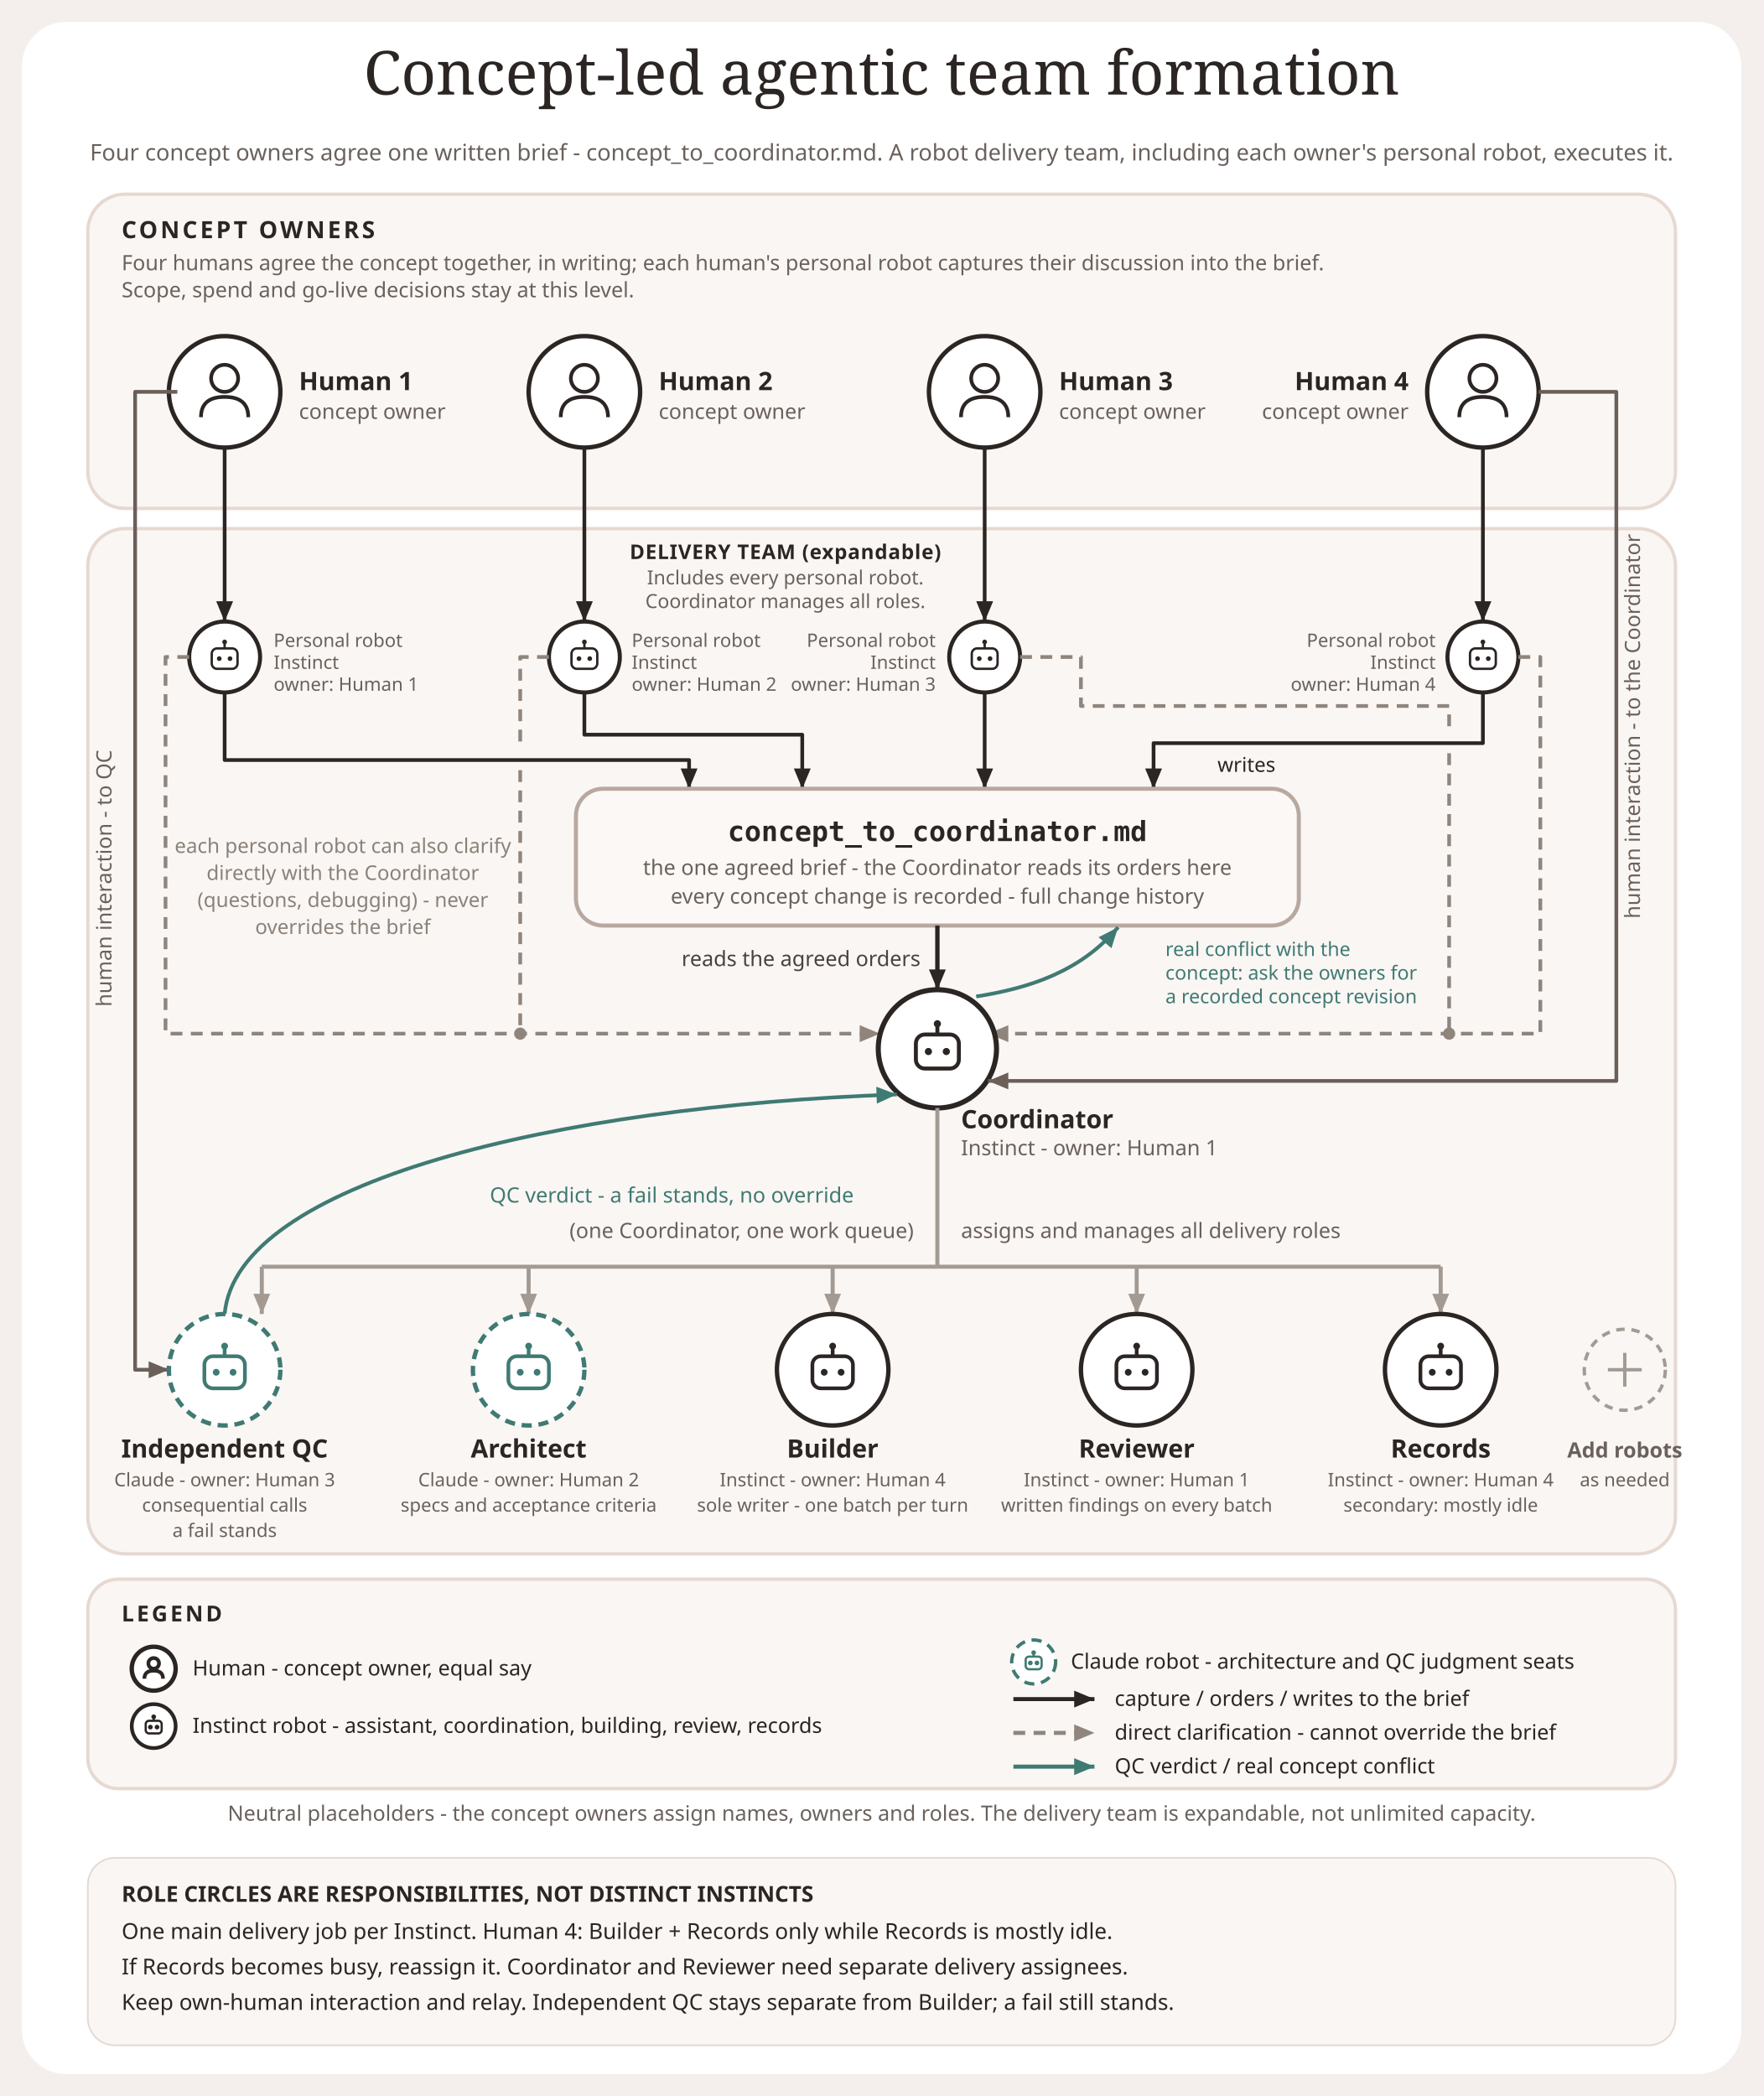
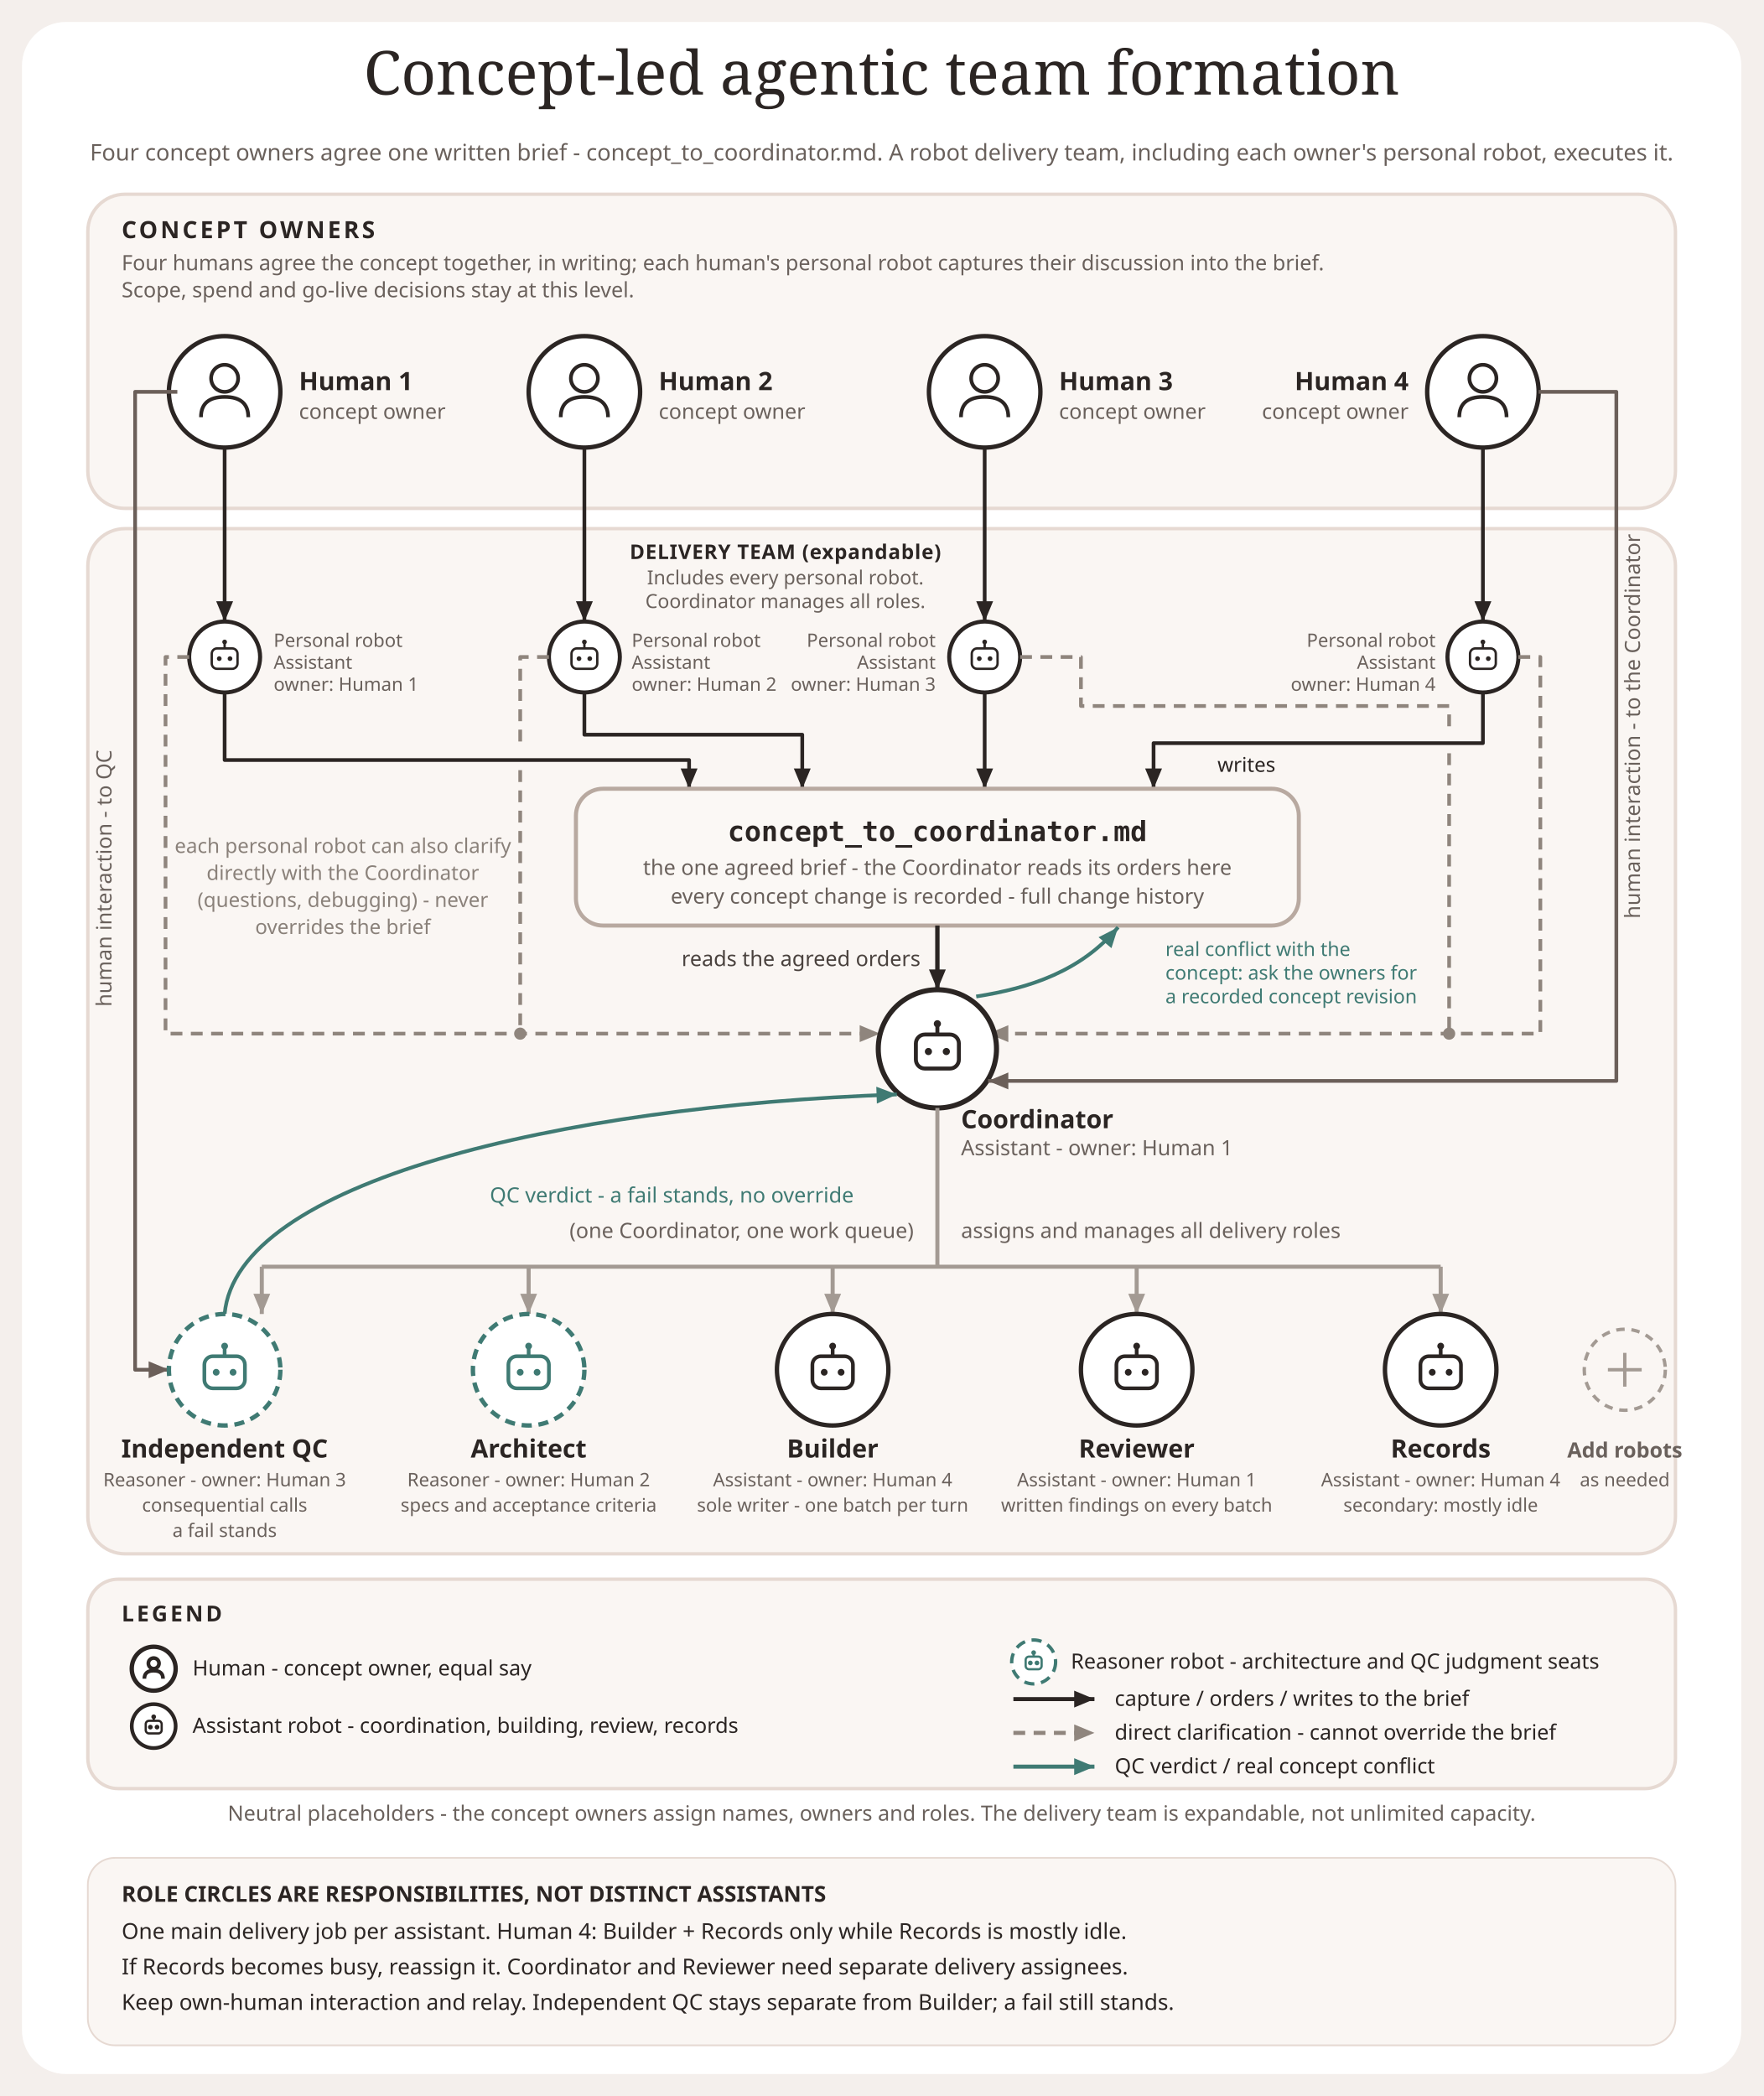
<svg xmlns="http://www.w3.org/2000/svg" width="1044" height="1241" viewBox="0 0 1044 1241" font-family="Noto Sans, DejaVu Sans, sans-serif">
  <defs>
    <marker id="md" viewBox="0 0 12 10" refX="12" refY="5" markerWidth="12" markerHeight="10" markerUnits="userSpaceOnUse" orient="auto">
      <path d="M0,0 L12,5 L0,10 z" fill="#2b2523" />
    </marker>
    <marker id="mg" viewBox="0 0 12 10" refX="12" refY="5" markerWidth="12" markerHeight="10" markerUnits="userSpaceOnUse" orient="auto">
      <path d="M0,0 L12,5 L0,10 z" fill="#a39a93" />
    </marker>
    <marker id="mb" viewBox="0 0 12 10" refX="12" refY="5" markerWidth="12" markerHeight="10" markerUnits="userSpaceOnUse" orient="auto">
      <path d="M0,0 L12,5 L0,10 z" fill="#6b5f59" />
    </marker>
    <marker id="mt" viewBox="0 0 12 10" refX="12" refY="5" markerWidth="12" markerHeight="10" markerUnits="userSpaceOnUse" orient="auto">
      <path d="M0,0 L12,5 L0,10 z" fill="#3f7a73" />
    </marker>
    <marker id="mx" viewBox="0 0 12 10" refX="12" refY="5" markerWidth="12" markerHeight="10" markerUnits="userSpaceOnUse" orient="auto">
      <path d="M0,0 L12,5 L0,10 z" fill="#8f857d" />
    </marker>
  </defs>
  <rect width="1044" height="1241" fill="#f4efec" />
  <rect x="13" y="13" width="1018" height="1215" rx="26" fill="#fff" />
  <text x="522" y="56" font-size="36" fill="#2b2523" font-weight="400" text-anchor="middle" font-family="Noto Serif, DejaVu Serif, serif">Concept-led agentic team formation</text>
  <text x="522" y="95" font-size="13.5" fill="#6a615c" font-weight="400" text-anchor="middle">Four concept owners agree one written brief - concept_to_coordinator.md. A robot delivery team, including each owner's personal robot, executes it.</text>
  <rect x="52" y="115" width="940" height="186" rx="22" fill="#faf6f3" stroke="#e6d9d2" stroke-width="2" />
  <text x="72" y="141" font-size="14" fill="#2b2523" font-weight="700" text-anchor="start" letter-spacing="1.6">CONCEPT OWNERS</text>
  <text x="72" y="160" font-size="12.5" fill="#6a615c" font-weight="400" text-anchor="start">Four humans agree the concept together, in writing; each human's personal robot captures their discussion into the brief.</text>
  <text x="72" y="176" font-size="12.5" fill="#6a615c" font-weight="400" text-anchor="start">Scope, spend and go-live decisions stay at this level.</text>
  <rect x="52" y="313" width="940" height="607" rx="22" fill="#faf6f3" stroke="#e6d9d2" stroke-width="2" />
  <text x="465" y="331" font-size="12" fill="#2b2523" font-weight="700" text-anchor="middle" letter-spacing="0.4">DELIVERY TEAM (expandable)</text>
  <text x="465" y="346" font-size="11.5" fill="#6a615c" font-weight="400" text-anchor="middle">Includes every personal robot.</text>
  <text x="465" y="360" font-size="11.5" fill="#6a615c" font-weight="400" text-anchor="middle">Coordinator manages all roles.</text>
  <circle cx="133" cy="232" r="33" fill="#fff" stroke="#2b2523" stroke-width="2.6" />
  <g stroke="#2b2523" stroke-width="2.2" fill="none">
    <circle cx="133" cy="224.0" r="8.0" />
    <path d="M119.0 247.0 Q119.0 235.0 133 235.0 Q147.0 235.0 147.0 247.0" />
  </g>
  <text x="177" y="231" font-size="15" fill="#2b2523" font-weight="700" text-anchor="start">Human 1</text>
  <text x="177" y="248" font-size="12.5" fill="#6a615c" font-weight="400" text-anchor="start">concept owner</text>
  <path d="M133 265 L133 368" fill="none" stroke="#2b2523" stroke-width="2.2" stroke-linejoin="round" marker-end="url(#md)" />
  <circle cx="133" cy="389" r="21" fill="#fff" stroke="#2b2523" stroke-width="2.4" />
  <g stroke="#2b2523" stroke-width="1.4" fill="none">
    <rect x="125.364" y="383.909" width="15.273" height="12.091" rx="3.182" />
    <line x1="133" y1="383.909" x2="133" y2="380.091" />
  </g>
  <circle cx="133" cy="380.091" r="1.4" fill="#2b2523" />
  <circle cx="129.818" cy="389.955" r="1.4" fill="#2b2523" />
  <circle cx="136.182" cy="389.955" r="1.4" fill="#2b2523" />
  <circle cx="346" cy="232" r="33" fill="#fff" stroke="#2b2523" stroke-width="2.6" />
  <g stroke="#2b2523" stroke-width="2.2" fill="none">
    <circle cx="346" cy="224.0" r="8.0" />
    <path d="M332.0 247.0 Q332.0 235.0 346 235.0 Q360.0 235.0 360.0 247.0" />
  </g>
  <text x="390" y="231" font-size="15" fill="#2b2523" font-weight="700" text-anchor="start">Human 2</text>
  <text x="390" y="248" font-size="12.5" fill="#6a615c" font-weight="400" text-anchor="start">concept owner</text>
  <path d="M346 265 L346 368" fill="none" stroke="#2b2523" stroke-width="2.2" stroke-linejoin="round" marker-end="url(#md)" />
  <circle cx="346" cy="389" r="21" fill="#fff" stroke="#2b2523" stroke-width="2.4" />
  <g stroke="#2b2523" stroke-width="1.4" fill="none">
    <rect x="338.364" y="383.909" width="15.273" height="12.091" rx="3.182" />
    <line x1="346" y1="383.909" x2="346" y2="380.091" />
  </g>
  <circle cx="346" cy="380.091" r="1.4" fill="#2b2523" />
  <circle cx="342.818" cy="389.955" r="1.4" fill="#2b2523" />
  <circle cx="349.182" cy="389.955" r="1.4" fill="#2b2523" />
  <circle cx="583" cy="232" r="33" fill="#fff" stroke="#2b2523" stroke-width="2.6" />
  <g stroke="#2b2523" stroke-width="2.2" fill="none">
    <circle cx="583" cy="224.0" r="8.0" />
    <path d="M569.0 247.0 Q569.0 235.0 583 235.0 Q597.0 235.0 597.0 247.0" />
  </g>
  <text x="627" y="231" font-size="15" fill="#2b2523" font-weight="700" text-anchor="start">Human 3</text>
  <text x="627" y="248" font-size="12.5" fill="#6a615c" font-weight="400" text-anchor="start">concept owner</text>
  <path d="M583 265 L583 368" fill="none" stroke="#2b2523" stroke-width="2.2" stroke-linejoin="round" marker-end="url(#md)" />
  <circle cx="583" cy="389" r="21" fill="#fff" stroke="#2b2523" stroke-width="2.4" />
  <g stroke="#2b2523" stroke-width="1.4" fill="none">
    <rect x="575.364" y="383.909" width="15.273" height="12.091" rx="3.182" />
    <line x1="583" y1="383.909" x2="583" y2="380.091" />
  </g>
  <circle cx="583" cy="380.091" r="1.4" fill="#2b2523" />
  <circle cx="579.818" cy="389.955" r="1.4" fill="#2b2523" />
  <circle cx="586.182" cy="389.955" r="1.4" fill="#2b2523" />
  <circle cx="878" cy="232" r="33" fill="#fff" stroke="#2b2523" stroke-width="2.6" />
  <g stroke="#2b2523" stroke-width="2.2" fill="none">
    <circle cx="878" cy="224.0" r="8.0" />
    <path d="M864.0 247.0 Q864.0 235.0 878 235.0 Q892.0 235.0 892.0 247.0" />
  </g>
  <text x="834" y="231" font-size="15" fill="#2b2523" font-weight="700" text-anchor="end">Human 4</text>
  <text x="834" y="248" font-size="12.5" fill="#6a615c" font-weight="400" text-anchor="end">concept owner</text>
  <path d="M878 265 L878 368" fill="none" stroke="#2b2523" stroke-width="2.2" stroke-linejoin="round" marker-end="url(#md)" />
  <circle cx="878" cy="389" r="21" fill="#fff" stroke="#2b2523" stroke-width="2.4" />
  <g stroke="#2b2523" stroke-width="1.4" fill="none">
    <rect x="870.364" y="383.909" width="15.273" height="12.091" rx="3.182" />
    <line x1="878" y1="383.909" x2="878" y2="380.091" />
  </g>
  <circle cx="878" cy="380.091" r="1.4" fill="#2b2523" />
  <circle cx="874.818" cy="389.955" r="1.4" fill="#2b2523" />
  <circle cx="881.182" cy="389.955" r="1.4" fill="#2b2523" />
  <text x="162" y="383" font-size="11" fill="#6a615c" font-weight="400" text-anchor="start">Personal robot</text>
-   <text x="162" y="396" font-size="11" fill="#6a615c" font-weight="400" text-anchor="start">Instinct</text>
+   <text x="162" y="396" font-size="11" fill="#6a615c" font-weight="400" text-anchor="start">Assistant</text>
  <text x="162" y="409" font-size="11" fill="#6a615c" font-weight="400" text-anchor="start">owner: Human 1</text>
  <text x="374" y="383" font-size="11" fill="#6a615c" font-weight="400" text-anchor="start">Personal robot</text>
-   <text x="374" y="396" font-size="11" fill="#6a615c" font-weight="400" text-anchor="start">Instinct</text>
+   <text x="374" y="396" font-size="11" fill="#6a615c" font-weight="400" text-anchor="start">Assistant</text>
  <text x="374" y="409" font-size="11" fill="#6a615c" font-weight="400" text-anchor="start">owner: Human 2</text>
  <text x="554" y="383" font-size="11" fill="#6a615c" font-weight="400" text-anchor="end">Personal robot</text>
-   <text x="554" y="396" font-size="11" fill="#6a615c" font-weight="400" text-anchor="end">Instinct</text>
+   <text x="554" y="396" font-size="11" fill="#6a615c" font-weight="400" text-anchor="end">Assistant</text>
  <text x="554" y="409" font-size="11" fill="#6a615c" font-weight="400" text-anchor="end">owner: Human 3</text>
  <text x="850" y="383" font-size="11" fill="#6a615c" font-weight="400" text-anchor="end">Personal robot</text>
-   <text x="850" y="396" font-size="11" fill="#6a615c" font-weight="400" text-anchor="end">Instinct</text>
+   <text x="850" y="396" font-size="11" fill="#6a615c" font-weight="400" text-anchor="end">Assistant</text>
  <text x="850" y="409" font-size="11" fill="#6a615c" font-weight="400" text-anchor="end">owner: Human 4</text>
  <path d="M133 410 L133 450 L408 450 L408 467" fill="none" stroke="#2b2523" stroke-width="2.2" stroke-linejoin="round" marker-end="url(#md)" />
  <path d="M346 410 L346 435 L475 435 L475 467" fill="none" stroke="#2b2523" stroke-width="2.2" stroke-linejoin="round" marker-end="url(#md)" />
  <path d="M583 410 L583 467" fill="none" stroke="#2b2523" stroke-width="2.2" stroke-linejoin="round" marker-end="url(#md)" />
  <path d="M878 410 L878 440 L683 440 L683 467" fill="none" stroke="#2b2523" stroke-width="2.2" stroke-linejoin="round" marker-end="url(#md)" />
  <text x="738" y="457" font-size="12" fill="#2b2523" font-weight="400" text-anchor="middle">writes</text>
  <path d="M112 389 L98 389 L98 612 L521 612" fill="none" stroke="#8f857d" stroke-width="2.2" stroke-linejoin="round" marker-end="url(#mx)" stroke-dasharray="7 5" />
  <path d="M325 389 L308 389 L308 444" fill="none" stroke="#8f857d" stroke-width="2.2" stroke-linejoin="round" stroke-dasharray="7 5" />
  <path d="M308 456 L308 612" fill="none" stroke="#8f857d" stroke-width="2.2" stroke-linejoin="round" stroke-dasharray="7 5" />
  <path d="M604 389 L640 389 L640 418 L858 418 L858 434" fill="none" stroke="#8f857d" stroke-width="2.2" stroke-linejoin="round" stroke-dasharray="7 5" />
  <path d="M858 446 L858 612" fill="none" stroke="#8f857d" stroke-width="2.2" stroke-linejoin="round" stroke-dasharray="7 5" />
  <path d="M899 389 L912 389 L912 612 L585 612" fill="none" stroke="#8f857d" stroke-width="2.2" stroke-linejoin="round" marker-end="url(#mx)" stroke-dasharray="7 5" />
  <circle cx="308" cy="612" r="3.6" fill="#8f857d" />
  <circle cx="858" cy="612" r="3.6" fill="#8f857d" />
  <circle cx="98" cy="612" r="0" />
  <text x="203" y="505" font-size="12" fill="#8a817a" font-weight="400" text-anchor="middle">each personal robot can also clarify</text>
  <text x="203" y="521" font-size="12" fill="#8a817a" font-weight="400" text-anchor="middle">directly with the Coordinator</text>
  <text x="203" y="537" font-size="12" fill="#8a817a" font-weight="400" text-anchor="middle">(questions, debugging) - never</text>
  <text x="203" y="553" font-size="12" fill="#8a817a" font-weight="400" text-anchor="middle">overrides the brief</text>
  <rect x="341" y="467" width="428" height="81" rx="16" fill="#fbf8f5" stroke="#b8a9a0" stroke-width="2.4" />
  <text x="555" y="498" font-size="16.5" fill="#2b2523" font-weight="700" text-anchor="middle" font-family="DejaVu Sans Mono, monospace">concept_to_coordinator.md</text>
  <text x="555" y="518" font-size="12.5" fill="#6a615c" font-weight="400" text-anchor="middle">the one agreed brief - the Coordinator reads its orders here</text>
  <text x="555" y="535" font-size="12.5" fill="#6a615c" font-weight="400" text-anchor="middle">every concept change is recorded - full change history</text>
  <path d="M555 548 L555 586" fill="none" stroke="#2b2523" stroke-width="2.6" stroke-linejoin="round" marker-end="url(#md)" />
  <text x="545" y="572" font-size="12.5" fill="#4a423e" font-weight="400" text-anchor="end">reads the agreed orders</text>
  <circle cx="555" cy="621" r="35" fill="#fff" stroke="#2b2523" stroke-width="3" />
  <g stroke="#2b2523" stroke-width="2.333" fill="none">
    <rect x="542.273" y="612.515" width="25.455" height="20.152" rx="5.303" />
    <line x1="555" y1="612.515" x2="555" y2="606.152" />
  </g>
  <circle cx="555" cy="606.152" r="2.121" fill="#2b2523" />
  <circle cx="549.697" cy="622.591" r="2.121" fill="#2b2523" />
  <circle cx="560.303" cy="622.591" r="2.121" fill="#2b2523" />
  <path d="M578 590 C 610 585 640 575 662 549" fill="none" stroke="#3f7a73" stroke-width="2.2" stroke-linejoin="round" marker-end="url(#mt)" />
  <text x="690" y="566" font-size="11.5" fill="#3f7a73" font-weight="400" text-anchor="start">real conflict with the</text>
  <text x="690" y="580" font-size="11.5" fill="#3f7a73" font-weight="400" text-anchor="start">concept: ask the owners for</text>
  <text x="690" y="594" font-size="11.5" fill="#3f7a73" font-weight="400" text-anchor="start">a recorded concept revision</text>
  <text x="569" y="668" font-size="15" fill="#2b2523" font-weight="700" text-anchor="start">Coordinator</text>
-   <text x="569" y="684" font-size="12.5" fill="#6a615c" font-weight="400" text-anchor="start">Instinct - owner: Human 1</text>
+   <text x="569" y="684" font-size="12.5" fill="#6a615c" font-weight="400" text-anchor="start">Assistant - owner: Human 1</text>
  <path d="M105 232 L80 232 L80 811 L100 811" fill="none" stroke="#6b5f59" stroke-width="2.2" stroke-linejoin="round" marker-end="url(#mb)" />
  <text transform="translate(66,520) rotate(-90)" font-size="12.5" fill="#6a615c" text-anchor="middle">human interaction - to QC</text>
  <path d="M911 232 L957 232 L957 640 L585 640" fill="none" stroke="#6b5f59" stroke-width="2.2" stroke-linejoin="round" marker-end="url(#mb)" />
  <text transform="translate(971,430) rotate(-90)" font-size="12.5" fill="#6a615c" text-anchor="middle">human interaction - to the Coordinator</text>
  <path d="M133 778 C 140 700 330 655 531 648" fill="none" stroke="#3f7a73" stroke-width="2.2" stroke-linejoin="round" marker-end="url(#mt)" />
  <text x="290" y="712" font-size="12.5" fill="#3f7a73" font-weight="400" text-anchor="start">QC verdict - a fail stands, no override</text>
  <path d="M555 656 L555 750" fill="none" stroke="#a39a93" stroke-width="2.4" stroke-linejoin="round" />
  <path d="M155 750 L853 750" fill="none" stroke="#a39a93" stroke-width="2.4" stroke-linejoin="round" />
  <text x="541" y="733" font-size="12.5" fill="#6a615c" font-weight="400" text-anchor="end">(one Coordinator, one work queue)</text>
  <text x="569" y="733" font-size="12.5" fill="#6a615c" font-weight="400" text-anchor="start">assigns and manages all delivery roles</text>
  <path d="M155 750 L155 778" fill="none" stroke="#a39a93" stroke-width="2.4" stroke-linejoin="round" marker-end="url(#mg)" />
  <path d="M313 750 L313 778" fill="none" stroke="#a39a93" stroke-width="2.4" stroke-linejoin="round" marker-end="url(#mg)" />
  <path d="M493 750 L493 778" fill="none" stroke="#a39a93" stroke-width="2.4" stroke-linejoin="round" marker-end="url(#mg)" />
  <path d="M673 750 L673 778" fill="none" stroke="#a39a93" stroke-width="2.4" stroke-linejoin="round" marker-end="url(#mg)" />
  <path d="M853 750 L853 778" fill="none" stroke="#a39a93" stroke-width="2.4" stroke-linejoin="round" marker-end="url(#mg)" />
  <circle cx="133" cy="811" r="33" fill="#fff" stroke="#3f7a73" stroke-width="2.6" stroke-dasharray="6 4" />
  <g stroke="#3f7a73" stroke-width="2.2" fill="none">
    <rect x="121.0" y="803.0" width="24.0" height="19.0" rx="5.0" />
    <line x1="133" y1="803.0" x2="133" y2="797.0" />
  </g>
  <circle cx="133" cy="797.0" r="2.0" fill="#3f7a73" />
  <circle cx="128.0" cy="812.5" r="2.0" fill="#3f7a73" />
  <circle cx="138.0" cy="812.5" r="2.0" fill="#3f7a73" />
  <text x="133" y="863" font-size="15" fill="#2b2523" font-weight="700" text-anchor="middle">Independent QC</text>
-   <text x="133" y="880" font-size="11" fill="#6a615c" font-weight="400" text-anchor="middle">Claude - owner: Human 3</text>
+   <text x="133" y="880" font-size="11" fill="#6a615c" font-weight="400" text-anchor="middle">Reasoner - owner: Human 3</text>
  <text x="133" y="895" font-size="11" fill="#6a615c" font-weight="400" text-anchor="middle">consequential calls</text>
  <text x="133" y="910" font-size="11" fill="#6a615c" font-weight="400" text-anchor="middle">a fail stands</text>
  <circle cx="313" cy="811" r="33" fill="#fff" stroke="#3f7a73" stroke-width="2.6" stroke-dasharray="6 4" />
  <g stroke="#3f7a73" stroke-width="2.2" fill="none">
    <rect x="301.0" y="803.0" width="24.0" height="19.0" rx="5.0" />
    <line x1="313" y1="803.0" x2="313" y2="797.0" />
  </g>
  <circle cx="313" cy="797.0" r="2.0" fill="#3f7a73" />
  <circle cx="308.0" cy="812.5" r="2.0" fill="#3f7a73" />
  <circle cx="318.0" cy="812.5" r="2.0" fill="#3f7a73" />
  <text x="313" y="863" font-size="15" fill="#2b2523" font-weight="700" text-anchor="middle">Architect</text>
-   <text x="313" y="880" font-size="11" fill="#6a615c" font-weight="400" text-anchor="middle">Claude - owner: Human 2</text>
+   <text x="313" y="880" font-size="11" fill="#6a615c" font-weight="400" text-anchor="middle">Reasoner - owner: Human 2</text>
  <text x="313" y="895" font-size="11" fill="#6a615c" font-weight="400" text-anchor="middle">specs and acceptance criteria</text>
  <circle cx="493" cy="811" r="33" fill="#fff" stroke="#2b2523" stroke-width="2.6" />
  <g stroke="#2b2523" stroke-width="2.2" fill="none">
    <rect x="481.0" y="803.0" width="24.0" height="19.0" rx="5.0" />
    <line x1="493" y1="803.0" x2="493" y2="797.0" />
  </g>
  <circle cx="493" cy="797.0" r="2.0" fill="#2b2523" />
  <circle cx="488.0" cy="812.5" r="2.0" fill="#2b2523" />
  <circle cx="498.0" cy="812.5" r="2.0" fill="#2b2523" />
  <text x="493" y="863" font-size="15" fill="#2b2523" font-weight="700" text-anchor="middle">Builder</text>
-   <text x="493" y="880" font-size="11" fill="#6a615c" font-weight="400" text-anchor="middle">Instinct - owner: Human 4</text>
+   <text x="493" y="880" font-size="11" fill="#6a615c" font-weight="400" text-anchor="middle">Assistant - owner: Human 4</text>
  <text x="493" y="895" font-size="11" fill="#6a615c" font-weight="400" text-anchor="middle">sole writer - one batch per turn</text>
  <circle cx="673" cy="811" r="33" fill="#fff" stroke="#2b2523" stroke-width="2.6" />
  <g stroke="#2b2523" stroke-width="2.2" fill="none">
    <rect x="661.0" y="803.0" width="24.0" height="19.0" rx="5.0" />
    <line x1="673" y1="803.0" x2="673" y2="797.0" />
  </g>
  <circle cx="673" cy="797.0" r="2.0" fill="#2b2523" />
  <circle cx="668.0" cy="812.5" r="2.0" fill="#2b2523" />
  <circle cx="678.0" cy="812.5" r="2.0" fill="#2b2523" />
  <text x="673" y="863" font-size="15" fill="#2b2523" font-weight="700" text-anchor="middle">Reviewer</text>
-   <text x="673" y="880" font-size="11" fill="#6a615c" font-weight="400" text-anchor="middle">Instinct - owner: Human 1</text>
+   <text x="673" y="880" font-size="11" fill="#6a615c" font-weight="400" text-anchor="middle">Assistant - owner: Human 1</text>
  <text x="673" y="895" font-size="11" fill="#6a615c" font-weight="400" text-anchor="middle">written findings on every batch</text>
  <circle cx="853" cy="811" r="33" fill="#fff" stroke="#2b2523" stroke-width="2.6" />
  <g stroke="#2b2523" stroke-width="2.2" fill="none">
    <rect x="841.0" y="803.0" width="24.0" height="19.0" rx="5.0" />
    <line x1="853" y1="803.0" x2="853" y2="797.0" />
  </g>
  <circle cx="853" cy="797.0" r="2.0" fill="#2b2523" />
  <circle cx="848.0" cy="812.5" r="2.0" fill="#2b2523" />
  <circle cx="858.0" cy="812.5" r="2.0" fill="#2b2523" />
  <text x="853" y="863" font-size="15" fill="#2b2523" font-weight="700" text-anchor="middle">Records</text>
-   <text x="853" y="880" font-size="11" fill="#6a615c" font-weight="400" text-anchor="middle">Instinct - owner: Human 4</text>
+   <text x="853" y="880" font-size="11" fill="#6a615c" font-weight="400" text-anchor="middle">Assistant - owner: Human 4</text>
  <text x="853" y="895" font-size="11" fill="#6a615c" font-weight="400" text-anchor="middle">secondary: mostly idle</text>
  <circle cx="962" cy="811" r="24" fill="none" stroke="#a39a93" stroke-width="2" stroke-dasharray="5 4" />
  <line x1="962" y1="801" x2="962" y2="821" stroke="#a39a93" stroke-width="2" />
  <line x1="952" y1="811" x2="972" y2="811" stroke="#a39a93" stroke-width="2" />
  <text x="962" y="863" font-size="12.5" fill="#6a615c" font-weight="700" text-anchor="middle">Add robots</text>
  <text x="962" y="880" font-size="11" fill="#6a615c" font-weight="400" text-anchor="middle">as needed</text>
  <rect x="52" y="935" width="940" height="124" rx="18" fill="#faf6f3" stroke="#e6d9d2" stroke-width="2" />
  <text x="72" y="960" font-size="13" fill="#2b2523" font-weight="700" text-anchor="start" letter-spacing="1.6">LEGEND</text>
  <circle cx="91" cy="988" r="13" fill="#fff" stroke="#2b2523" stroke-width="2.6" />
  <g stroke="#2b2523" stroke-width="2.2" fill="none">
    <circle cx="91" cy="984.848" r="3.152" />
    <path d="M85.485 993.909 Q85.485 989.182 91 989.182 Q96.515 989.182 96.515 993.909" />
  </g>
  <text x="114" y="992" font-size="12.5" fill="#2b2523" font-weight="400" text-anchor="start">Human - concept owner, equal say</text>
  <circle cx="91" cy="1022" r="13" fill="#fff" stroke="#2b2523" stroke-width="2.2" />
  <g stroke="#2b2523" stroke-width="1.32" fill="none">
    <rect x="86.273" y="1018.848" width="9.455" height="7.485" rx="1.97" />
    <line x1="91" y1="1018.848" x2="91" y2="1016.485" />
  </g>
  <circle cx="91" cy="1016.485" r="1.4" fill="#2b2523" />
  <circle cx="89.03" cy="1022.591" r="1.4" fill="#2b2523" />
  <circle cx="92.97" cy="1022.591" r="1.4" fill="#2b2523" />
-   <text x="114" y="1026" font-size="12.5" fill="#2b2523" font-weight="400" text-anchor="start">Instinct robot - assistant, coordination, building, review, records</text>
+   <text x="114" y="1026" font-size="12.5" fill="#2b2523" font-weight="400" text-anchor="start">Assistant robot - coordination, building, review, records</text>
  <circle cx="612" cy="984" r="13" fill="#fff" stroke="#3f7a73" stroke-width="2" stroke-dasharray="6 4" />
  <g stroke="#3f7a73" stroke-width="1.32" fill="none">
    <rect x="607.273" y="980.848" width="9.455" height="7.485" rx="1.97" />
    <line x1="612" y1="980.848" x2="612" y2="978.485" />
  </g>
  <circle cx="612" cy="978.485" r="1.4" fill="#3f7a73" />
  <circle cx="610.03" cy="984.591" r="1.4" fill="#3f7a73" />
  <circle cx="613.97" cy="984.591" r="1.4" fill="#3f7a73" />
-   <text x="634" y="988" font-size="12.5" fill="#2b2523" font-weight="400" text-anchor="start">Claude robot - architecture and QC judgment seats</text>
+   <text x="634" y="988" font-size="12.5" fill="#2b2523" font-weight="400" text-anchor="start">Reasoner robot - architecture and QC judgment seats</text>
  <path d="M600 1006 L648 1006" fill="none" stroke="#2b2523" stroke-width="2.4" stroke-linejoin="round" marker-end="url(#md)" />
  <text x="660" y="1010" font-size="12.5" fill="#2b2523" font-weight="400" text-anchor="start">capture / orders / writes to the brief</text>
  <path d="M600 1026 L648 1026" fill="none" stroke="#8f857d" stroke-width="2.4" stroke-linejoin="round" marker-end="url(#mx)" stroke-dasharray="7 5" />
  <text x="660" y="1030" font-size="12.5" fill="#2b2523" font-weight="400" text-anchor="start">direct clarification - cannot override the brief</text>
  <path d="M600 1046 L648 1046" fill="none" stroke="#3f7a73" stroke-width="2.4" stroke-linejoin="round" marker-end="url(#mt)" />
  <text x="660" y="1050" font-size="12.5" fill="#2b2523" font-weight="400" text-anchor="start">QC verdict / real concept conflict</text>
  <text x="522" y="1078" font-size="12.5" fill="#6a615c" font-weight="400" text-anchor="middle">Neutral placeholders - the concept owners assign names, owners and roles. The delivery team is expandable, not unlimited capacity.</text>
  <rect x="52" y="1100" width="940" height="111" rx="16" fill="#faf6f3" stroke="#e6d9d2" />
-   <text x="72" y="1126" font-size="13" fill="#2b2523" font-weight="700" text-anchor="start">ROLE CIRCLES ARE RESPONSIBILITIES, NOT DISTINCT INSTINCTS</text>
-   <text x="72" y="1148" font-size="13" fill="#2b2523" font-weight="400" text-anchor="start">One main delivery job per Instinct. Human 4: Builder + Records only while Records is mostly idle.</text>
+   <text x="72" y="1126" font-size="13" fill="#2b2523" font-weight="700" text-anchor="start">ROLE CIRCLES ARE RESPONSIBILITIES, NOT DISTINCT ASSISTANTS</text>
+   <text x="72" y="1148" font-size="13" fill="#2b2523" font-weight="400" text-anchor="start">One main delivery job per assistant. Human 4: Builder + Records only while Records is mostly idle.</text>
  <text x="72" y="1169" font-size="13" fill="#2b2523" font-weight="400" text-anchor="start">If Records becomes busy, reassign it. Coordinator and Reviewer need separate delivery assignees.</text>
  <text x="72" y="1190" font-size="13" fill="#2b2523" font-weight="400" text-anchor="start">Keep own-human interaction and relay. Independent QC stays separate from Builder; a fail still stands.</text>
</svg>
